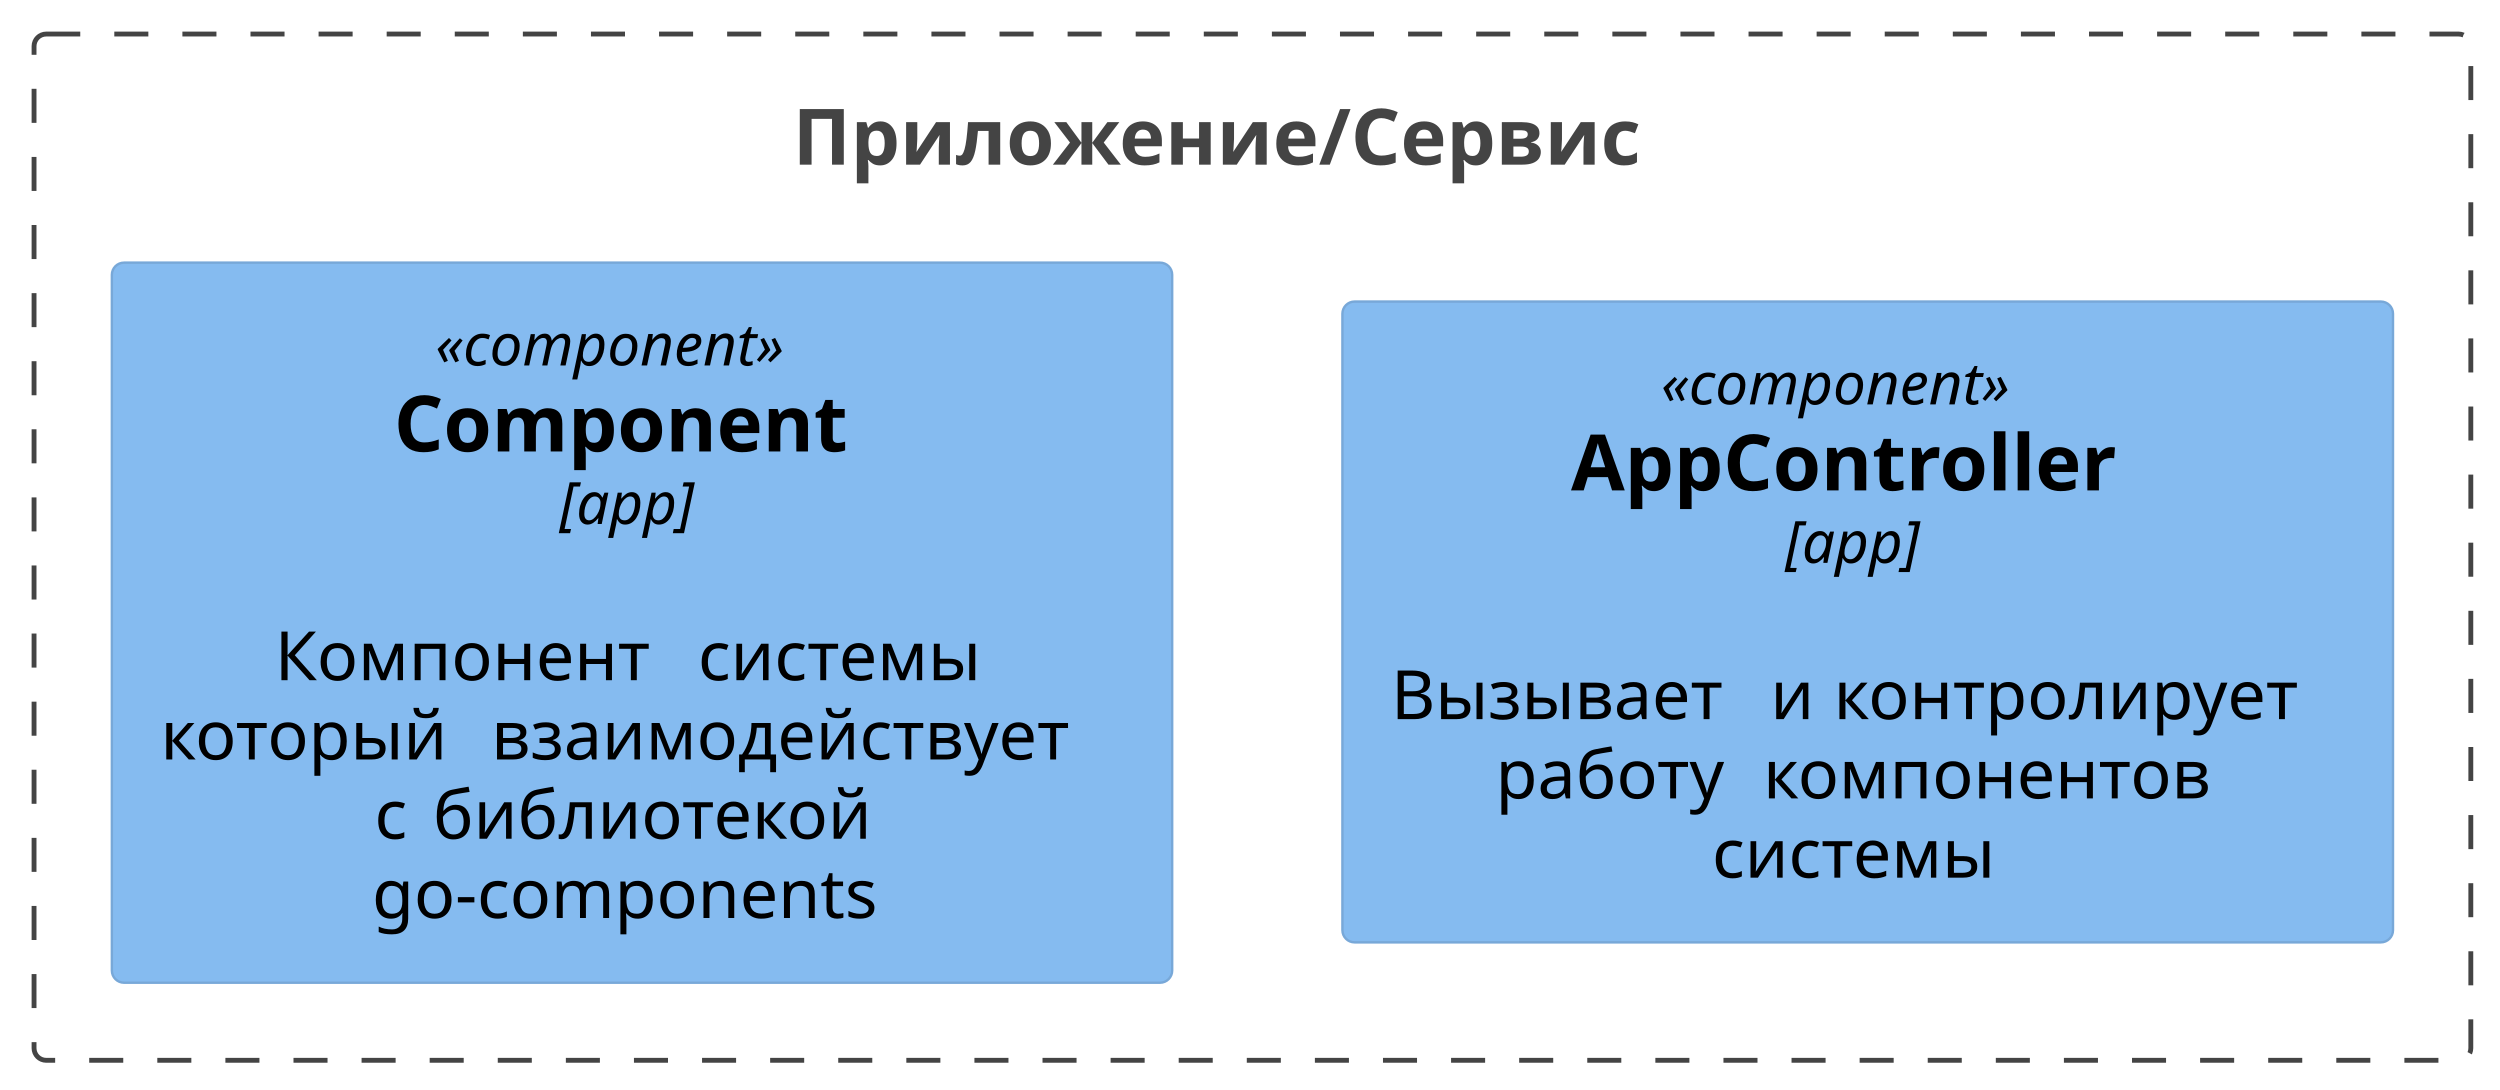
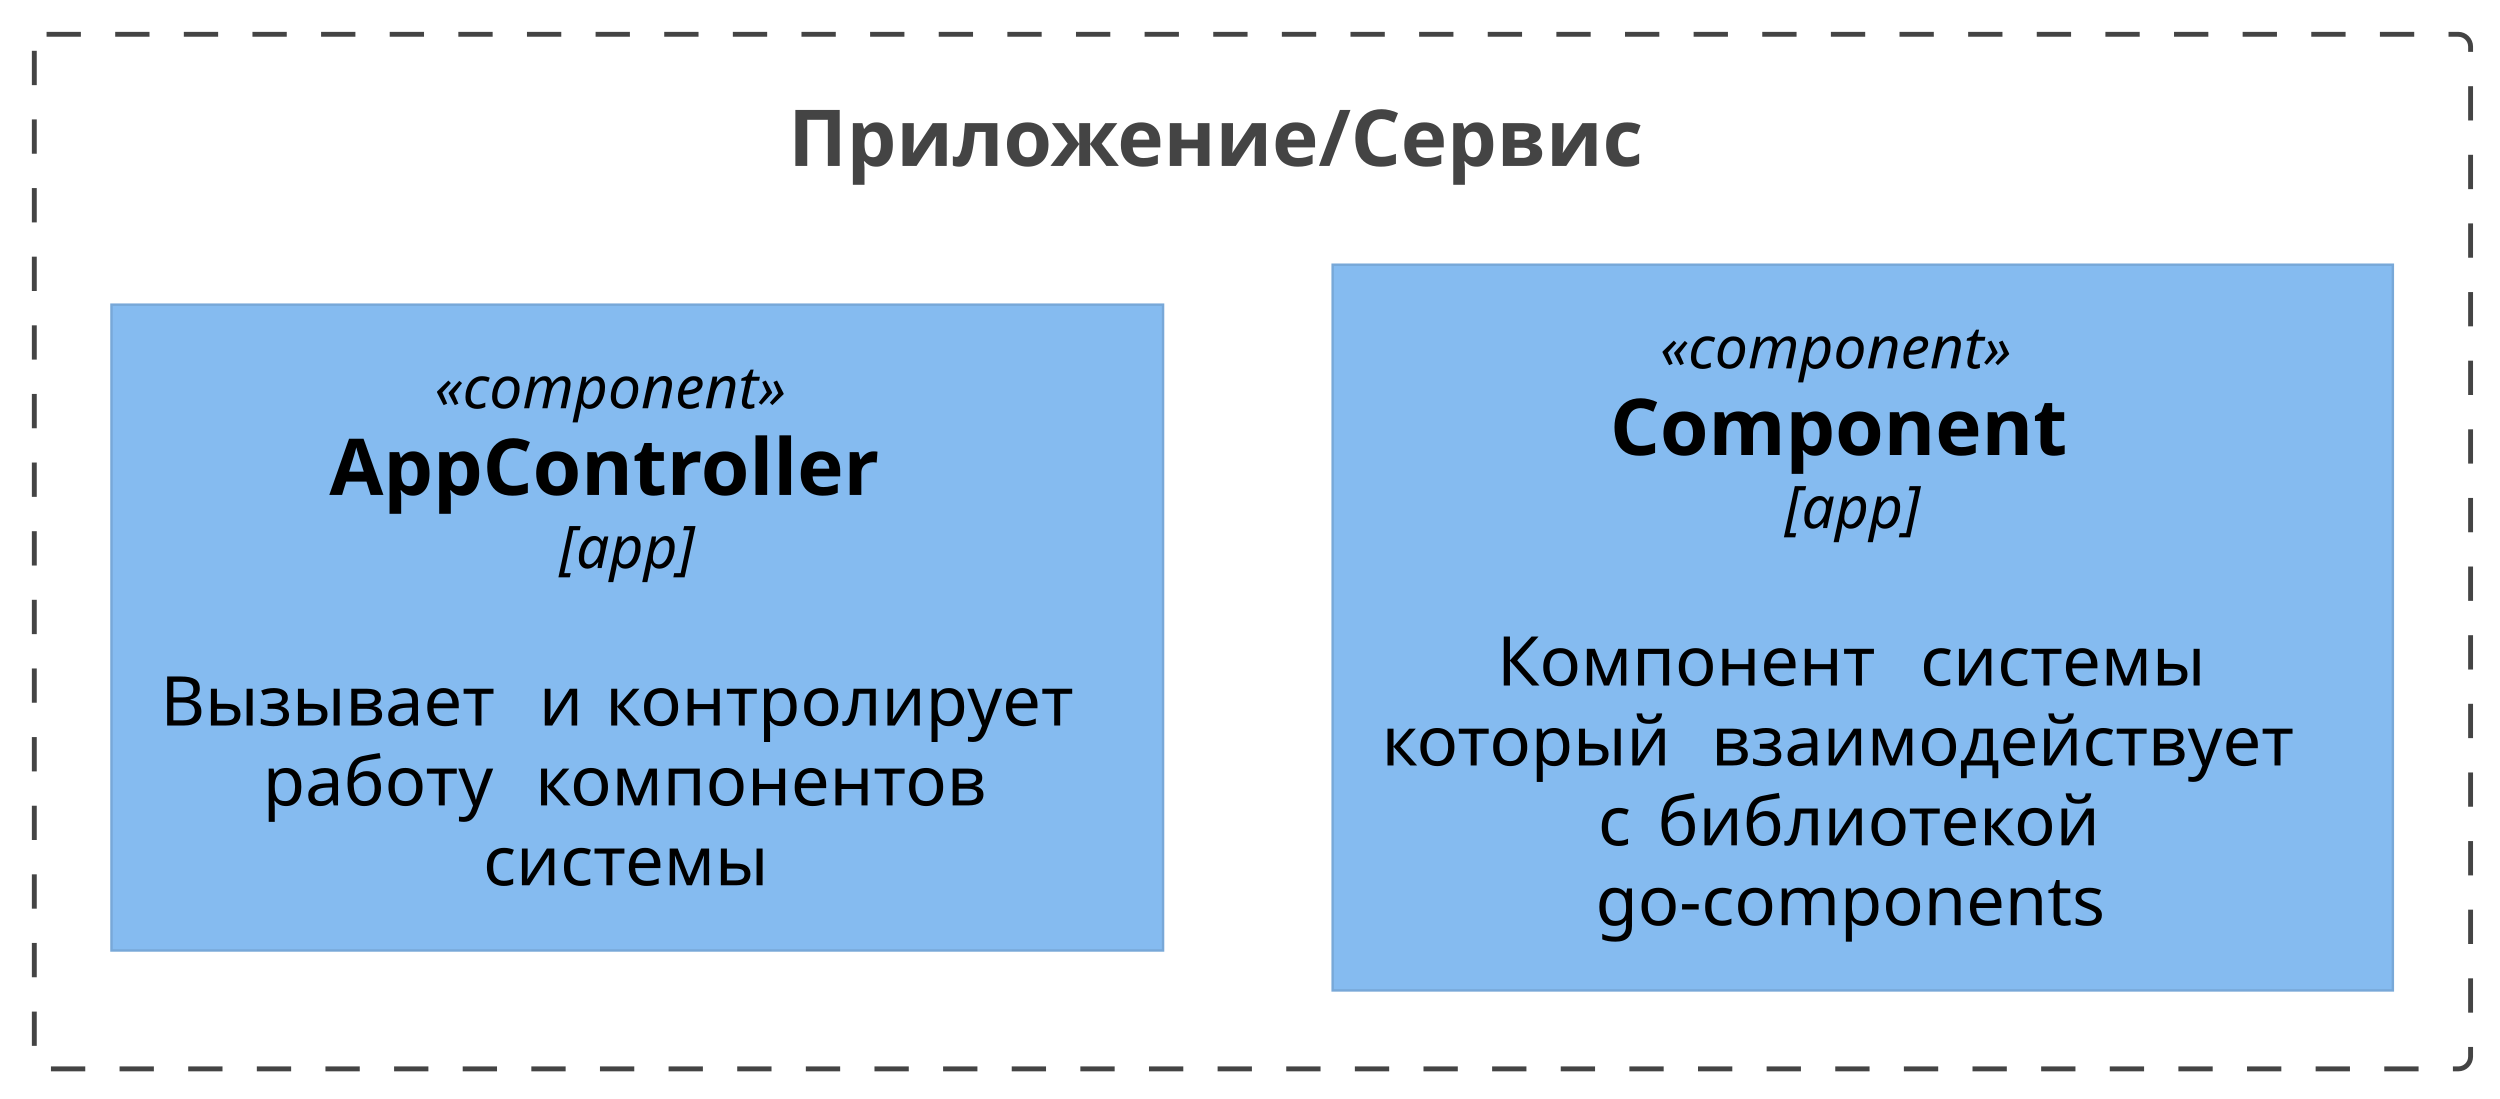
- <svg xmlns="http://www.w3.org/2000/svg" contentStyleType="text/css" height="224px" preserveAspectRatio="none" style="width:514px;height:224px;background:#FFFFFF;" version="1.1" viewBox="0 0 514 224" width="514px" zoomAndPan="magnify">
+ <svg xmlns="http://www.w3.org/2000/svg" contentStyleType="text/css" data-diagram-type="DESCRIPTION" height="224px" preserveAspectRatio="none" style="width:510px;height:224px;background:#FFFFFF;" version="1.1" viewBox="0 0 510 224" width="510px" zoomAndPan="magnify">
  <defs />
  <g>
-     <g id="cluster_app">
-       <rect fill="none" height="211" rx="2.5" ry="2.5" style="stroke:#444444;stroke-width:1.0;stroke-dasharray:7.0,7.0;" width="501" x="7" y="7" />
-       <text fill="#444444" font-family="sans-serif" font-size="16" font-weight="bold" lengthAdjust="spacing" textLength="189" x="163" y="33.852">Приложение/Сервис</text>
+     <g class="cluster" data-qualified-name="app" data-source-line="1690" id="ent0002">
+       <rect fill="none" height="211.05" rx="2.5" ry="2.5" style="stroke:#444444;stroke-width:1;stroke-dasharray:7,7;" width="497" x="7" y="7" />
+       <text fill="#444444" font-family="sans-serif" font-size="16" font-weight="bold" lengthAdjust="spacing" textLength="189.367" x="160.816" y="33.852">Приложение/Сервис</text>
    </g>
-     <g id="elem_app_controller">
-       <rect fill="#85BBF0" height="131.75" rx="2.5" ry="2.5" style="stroke:#78A8D8;stroke-width:0.5;" width="216" x="276" y="62" />
-       <text fill="#000000" font-family="sans-serif" font-size="12" font-style="italic" lengthAdjust="spacing" textLength="85" x="341.5" y="83.139">«component»</text>
-       <text fill="#000000" font-family="sans-serif" font-size="16" font-weight="bold" lengthAdjust="spacing" textLength="122" x="323" y="100.82">AppController</text>
-       <text fill="#000000" font-family="sans-serif" font-size="12" font-style="italic" lengthAdjust="spacing" textLength="34" x="367" y="115.732">[app]</text>
-       <text fill="#000000" font-family="sans-serif" font-size="14" lengthAdjust="spacing" textLength="4" x="382" y="131.558"> </text>
-       <text fill="#000000" font-family="sans-serif" font-size="14" lengthAdjust="spacing" textLength="74" x="286" y="147.855">Вызывает</text>
-       <text fill="#000000" font-family="sans-serif" font-size="14" lengthAdjust="spacing" textLength="4" x="360" y="147.855"> </text>
-       <text fill="#000000" font-family="sans-serif" font-size="14" lengthAdjust="spacing" textLength="9" x="364" y="147.855">и</text>
-       <text fill="#000000" font-family="sans-serif" font-size="14" lengthAdjust="spacing" textLength="4" x="373" y="147.855"> </text>
-       <text fill="#000000" font-family="sans-serif" font-size="14" lengthAdjust="spacing" textLength="105" x="377" y="147.855">контролирует</text>
-       <text fill="#000000" font-family="sans-serif" font-size="14" lengthAdjust="spacing" textLength="51" x="307.5" y="164.151">работу</text>
-       <text fill="#000000" font-family="sans-serif" font-size="14" lengthAdjust="spacing" textLength="4" x="358.5" y="164.151"> </text>
-       <text fill="#000000" font-family="sans-serif" font-size="14" lengthAdjust="spacing" textLength="98" x="362.5" y="164.151">компонентов</text>
-       <text fill="#000000" font-family="sans-serif" font-size="14" lengthAdjust="spacing" textLength="64" x="352" y="180.448">системы</text>
+     <g class="entity" data-qualified-name="app.app_controller" data-source-line="83" id="ent0003">
+       <rect fill="#85BBF0" height="131.75" style="stroke:#78A8D8;stroke-width:0.5;" width="214.523" x="22.74" y="62.15" />
+       <text fill="#000000" font-family="sans-serif" font-size="12" font-style="italic" lengthAdjust="spacing" textLength="82.699" x="88.652" y="83.289">«component»</text>
+       <text fill="#000000" font-family="sans-serif" font-size="16" font-weight="bold" lengthAdjust="spacing" textLength="125.656" x="67.174" y="100.97">AppController</text>
+       <text fill="#000000" font-family="sans-serif" font-size="12" font-style="italic" lengthAdjust="spacing" textLength="31.951" x="114.026" y="115.882">[app]</text>
+       <text fill="#000000" font-family="sans-serif" font-size="14" lengthAdjust="spacing" textLength="4.45" x="127.777" y="131.708"> </text>
+       <text fill="#000000" font-family="sans-serif" font-size="14" lengthAdjust="spacing" textLength="72.755" x="32.74" y="148.005">Вызывает</text>
+       <text fill="#000000" font-family="sans-serif" font-size="14" lengthAdjust="spacing" textLength="4.45" x="105.495" y="148.005"> </text>
+       <text fill="#000000" font-family="sans-serif" font-size="14" lengthAdjust="spacing" textLength="9.099" x="109.945" y="148.005">и</text>
+       <text fill="#000000" font-family="sans-serif" font-size="14" lengthAdjust="spacing" textLength="4.45" x="119.044" y="148.005"> </text>
+       <text fill="#000000" font-family="sans-serif" font-size="14" lengthAdjust="spacing" textLength="103.769" x="123.494" y="148.005">контролирует</text>
+       <text fill="#000000" font-family="sans-serif" font-size="14" lengthAdjust="spacing" textLength="51.105" x="53.627" y="164.301">работу</text>
+       <text fill="#000000" font-family="sans-serif" font-size="14" lengthAdjust="spacing" textLength="4.45" x="104.733" y="164.301"> </text>
+       <text fill="#000000" font-family="sans-serif" font-size="14" lengthAdjust="spacing" textLength="97.193" x="109.183" y="164.301">компонентов</text>
+       <text fill="#000000" font-family="sans-serif" font-size="14" lengthAdjust="spacing" textLength="62.877" x="98.563" y="180.598">системы</text>
    </g>
-     <g id="elem_app_component">
-       <rect fill="#85BBF0" height="148.047" rx="2.5" ry="2.5" style="stroke:#78A8D8;stroke-width:0.5;" width="218" x="23" y="54" />
-       <text fill="#000000" font-family="sans-serif" font-size="12" font-style="italic" lengthAdjust="spacing" textLength="85" x="89.5" y="75.139">«component»</text>
-       <text fill="#000000" font-family="sans-serif" font-size="16" font-weight="bold" lengthAdjust="spacing" textLength="102" x="81" y="92.82">Component</text>
-       <text fill="#000000" font-family="sans-serif" font-size="12" font-style="italic" lengthAdjust="spacing" textLength="34" x="115" y="107.732">[app]</text>
-       <text fill="#000000" font-family="sans-serif" font-size="14" lengthAdjust="spacing" textLength="4" x="130" y="123.558"> </text>
-       <text fill="#000000" font-family="sans-serif" font-size="14" lengthAdjust="spacing" textLength="83" x="56.5" y="139.855">Компонент</text>
-       <text fill="#000000" font-family="sans-serif" font-size="14" lengthAdjust="spacing" textLength="4" x="139.5" y="139.855"> </text>
-       <text fill="#000000" font-family="sans-serif" font-size="14" lengthAdjust="spacing" textLength="64" x="143.5" y="139.855">системы</text>
-       <text fill="#000000" font-family="sans-serif" font-size="14" lengthAdjust="spacing" textLength="64" x="33" y="156.151">который</text>
-       <text fill="#000000" font-family="sans-serif" font-size="14" lengthAdjust="spacing" textLength="4" x="97" y="156.151"> </text>
-       <text fill="#000000" font-family="sans-serif" font-size="14" lengthAdjust="spacing" textLength="130" x="101" y="156.151">взаимодействует</text>
-       <text fill="#000000" font-family="sans-serif" font-size="14" lengthAdjust="spacing" textLength="8" x="77" y="172.448">с</text>
-       <text fill="#000000" font-family="sans-serif" font-size="14" lengthAdjust="spacing" textLength="4" x="85" y="172.448"> </text>
-       <text fill="#000000" font-family="sans-serif" font-size="14" lengthAdjust="spacing" textLength="98" x="89" y="172.448">библиотекой</text>
-       <text fill="#000000" font-family="sans-serif" font-size="14" lengthAdjust="spacing" textLength="111" x="76.5" y="188.745">go-components</text>
+     <g class="entity" data-qualified-name="app.app_component" data-source-line="83" id="ent0004">
+       <rect fill="#85BBF0" height="148.047" style="stroke:#78A8D8;stroke-width:0.5;" width="216.28" x="271.86" y="54" />
+       <text fill="#000000" font-family="sans-serif" font-size="12" font-style="italic" lengthAdjust="spacing" textLength="82.699" x="338.651" y="75.139">«component»</text>
+       <text fill="#000000" font-family="sans-serif" font-size="16" font-weight="bold" lengthAdjust="spacing" textLength="103.133" x="328.434" y="92.82">Component</text>
+       <text fill="#000000" font-family="sans-serif" font-size="12" font-style="italic" lengthAdjust="spacing" textLength="31.951" x="364.025" y="107.732">[app]</text>
+       <text fill="#000000" font-family="sans-serif" font-size="14" lengthAdjust="spacing" textLength="4.45" x="377.775" y="123.558"> </text>
+       <text fill="#000000" font-family="sans-serif" font-size="14" lengthAdjust="spacing" textLength="81.86" x="305.406" y="139.855">Компонент</text>
+       <text fill="#000000" font-family="sans-serif" font-size="14" lengthAdjust="spacing" textLength="4.45" x="387.267" y="139.855"> </text>
+       <text fill="#000000" font-family="sans-serif" font-size="14" lengthAdjust="spacing" textLength="62.877" x="391.717" y="139.855">системы</text>
+       <text fill="#000000" font-family="sans-serif" font-size="14" lengthAdjust="spacing" textLength="62.781" x="281.86" y="156.151">который</text>
+       <text fill="#000000" font-family="sans-serif" font-size="14" lengthAdjust="spacing" textLength="4.45" x="344.641" y="156.151"> </text>
+       <text fill="#000000" font-family="sans-serif" font-size="14" lengthAdjust="spacing" textLength="129.049" x="349.091" y="156.151">взаимодействует</text>
+       <text fill="#000000" font-family="sans-serif" font-size="14" lengthAdjust="spacing" textLength="7.697" x="325.993" y="172.448">с</text>
+       <text fill="#000000" font-family="sans-serif" font-size="14" lengthAdjust="spacing" textLength="4.45" x="333.69" y="172.448"> </text>
+       <text fill="#000000" font-family="sans-serif" font-size="14" lengthAdjust="spacing" textLength="95.867" x="338.14" y="172.448">библиотекой</text>
+       <text fill="#000000" font-family="sans-serif" font-size="14" lengthAdjust="spacing" textLength="108.999" x="325.501" y="188.745">go-components</text>
    </g>
  </g>
</svg>
